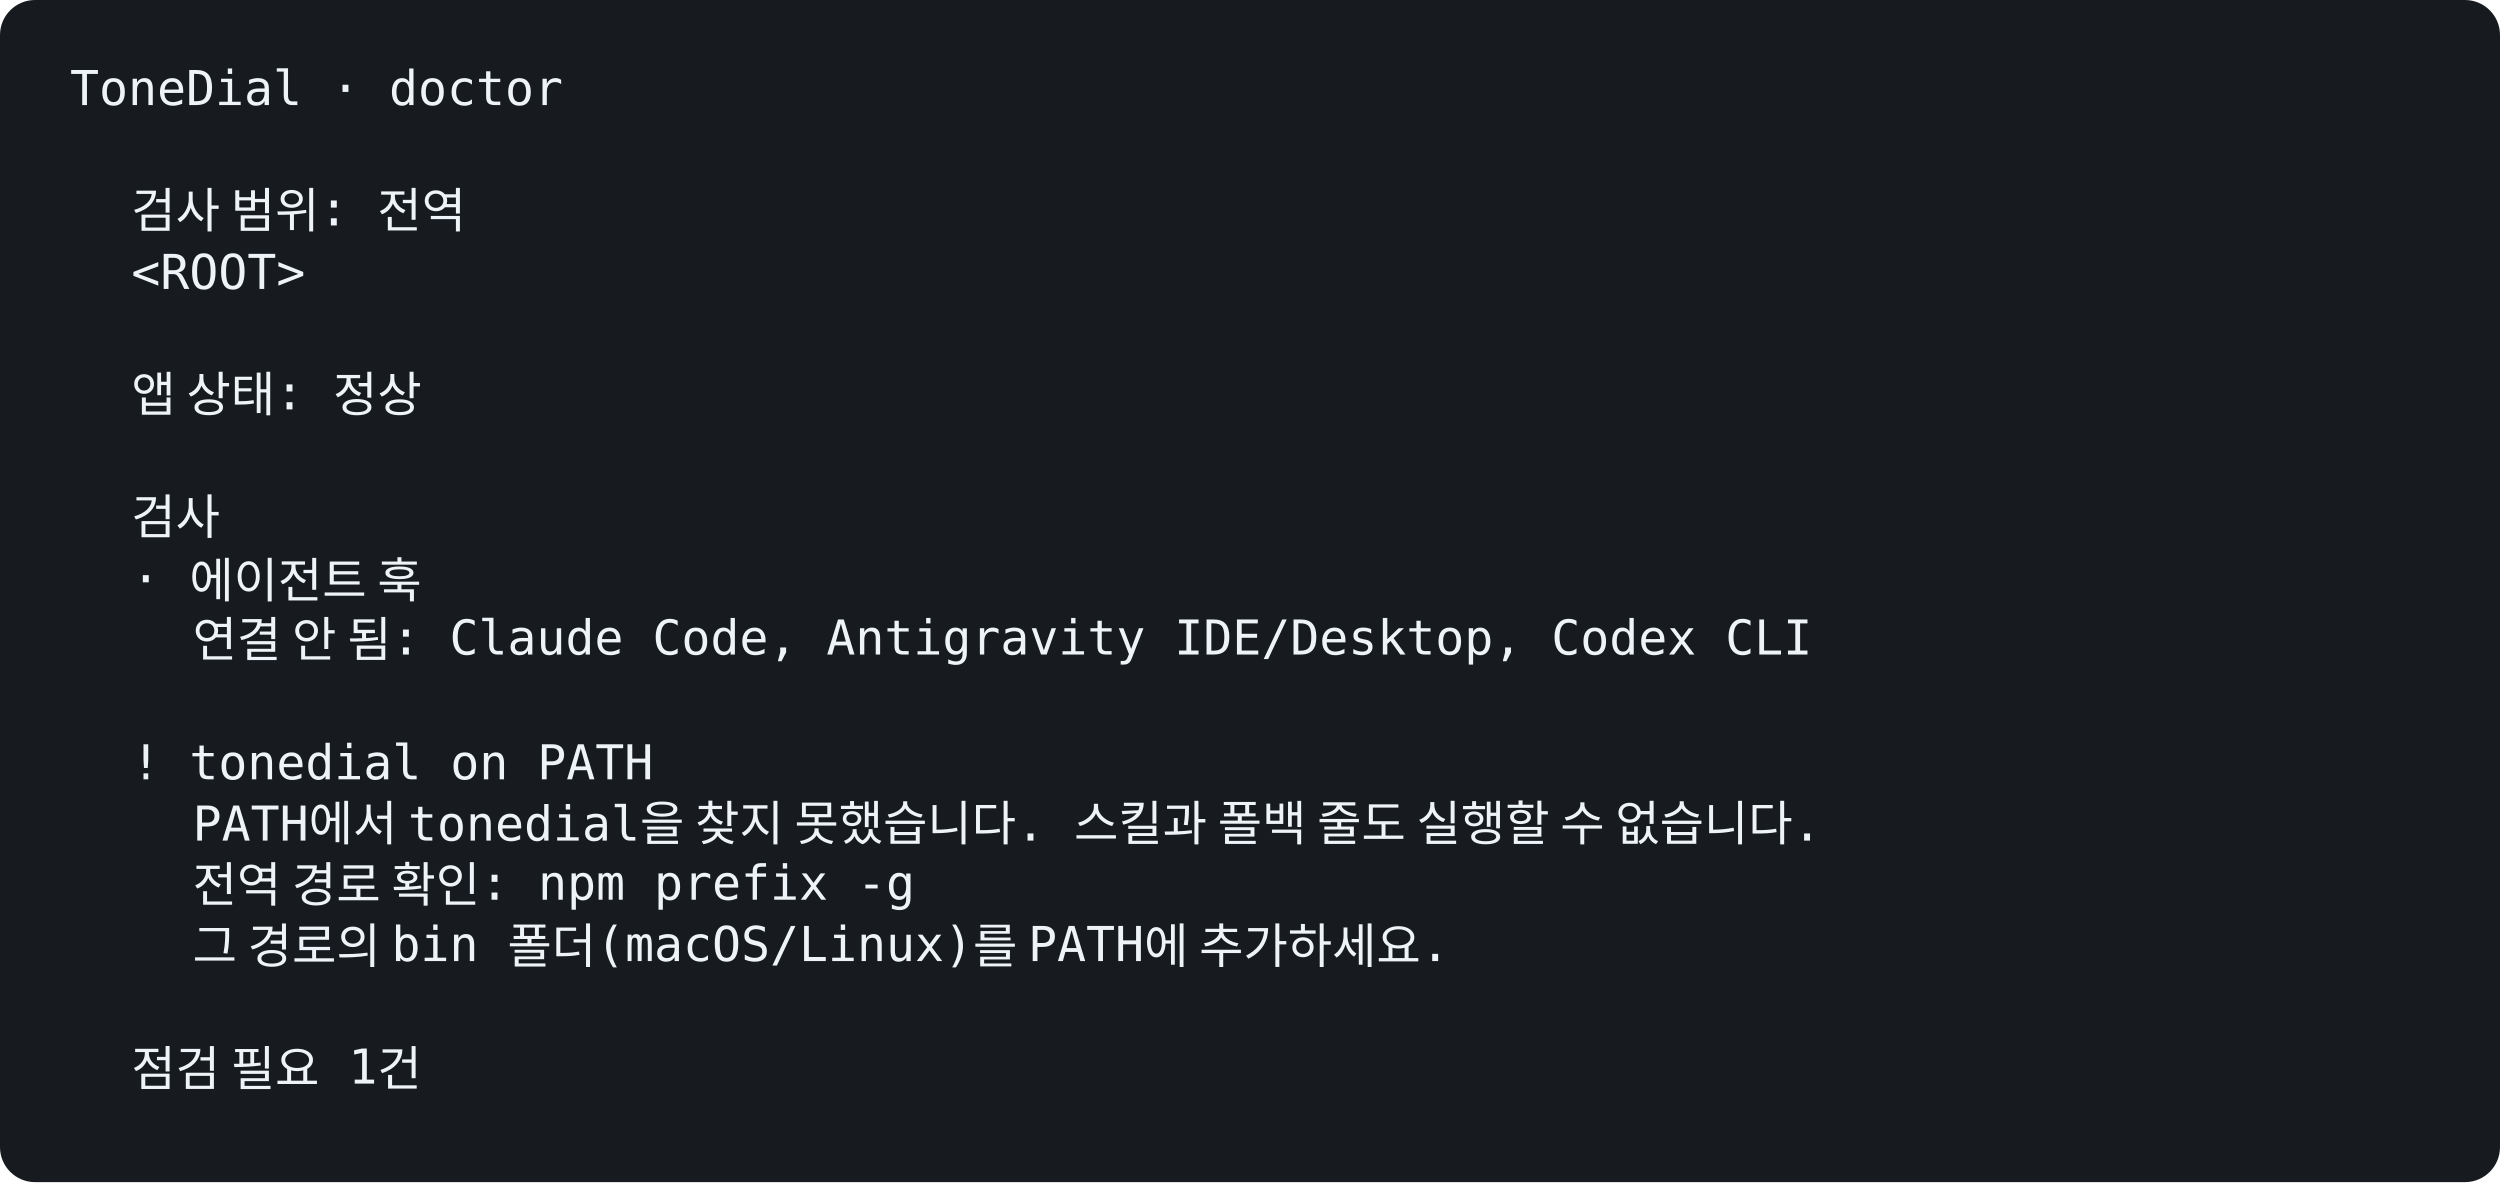
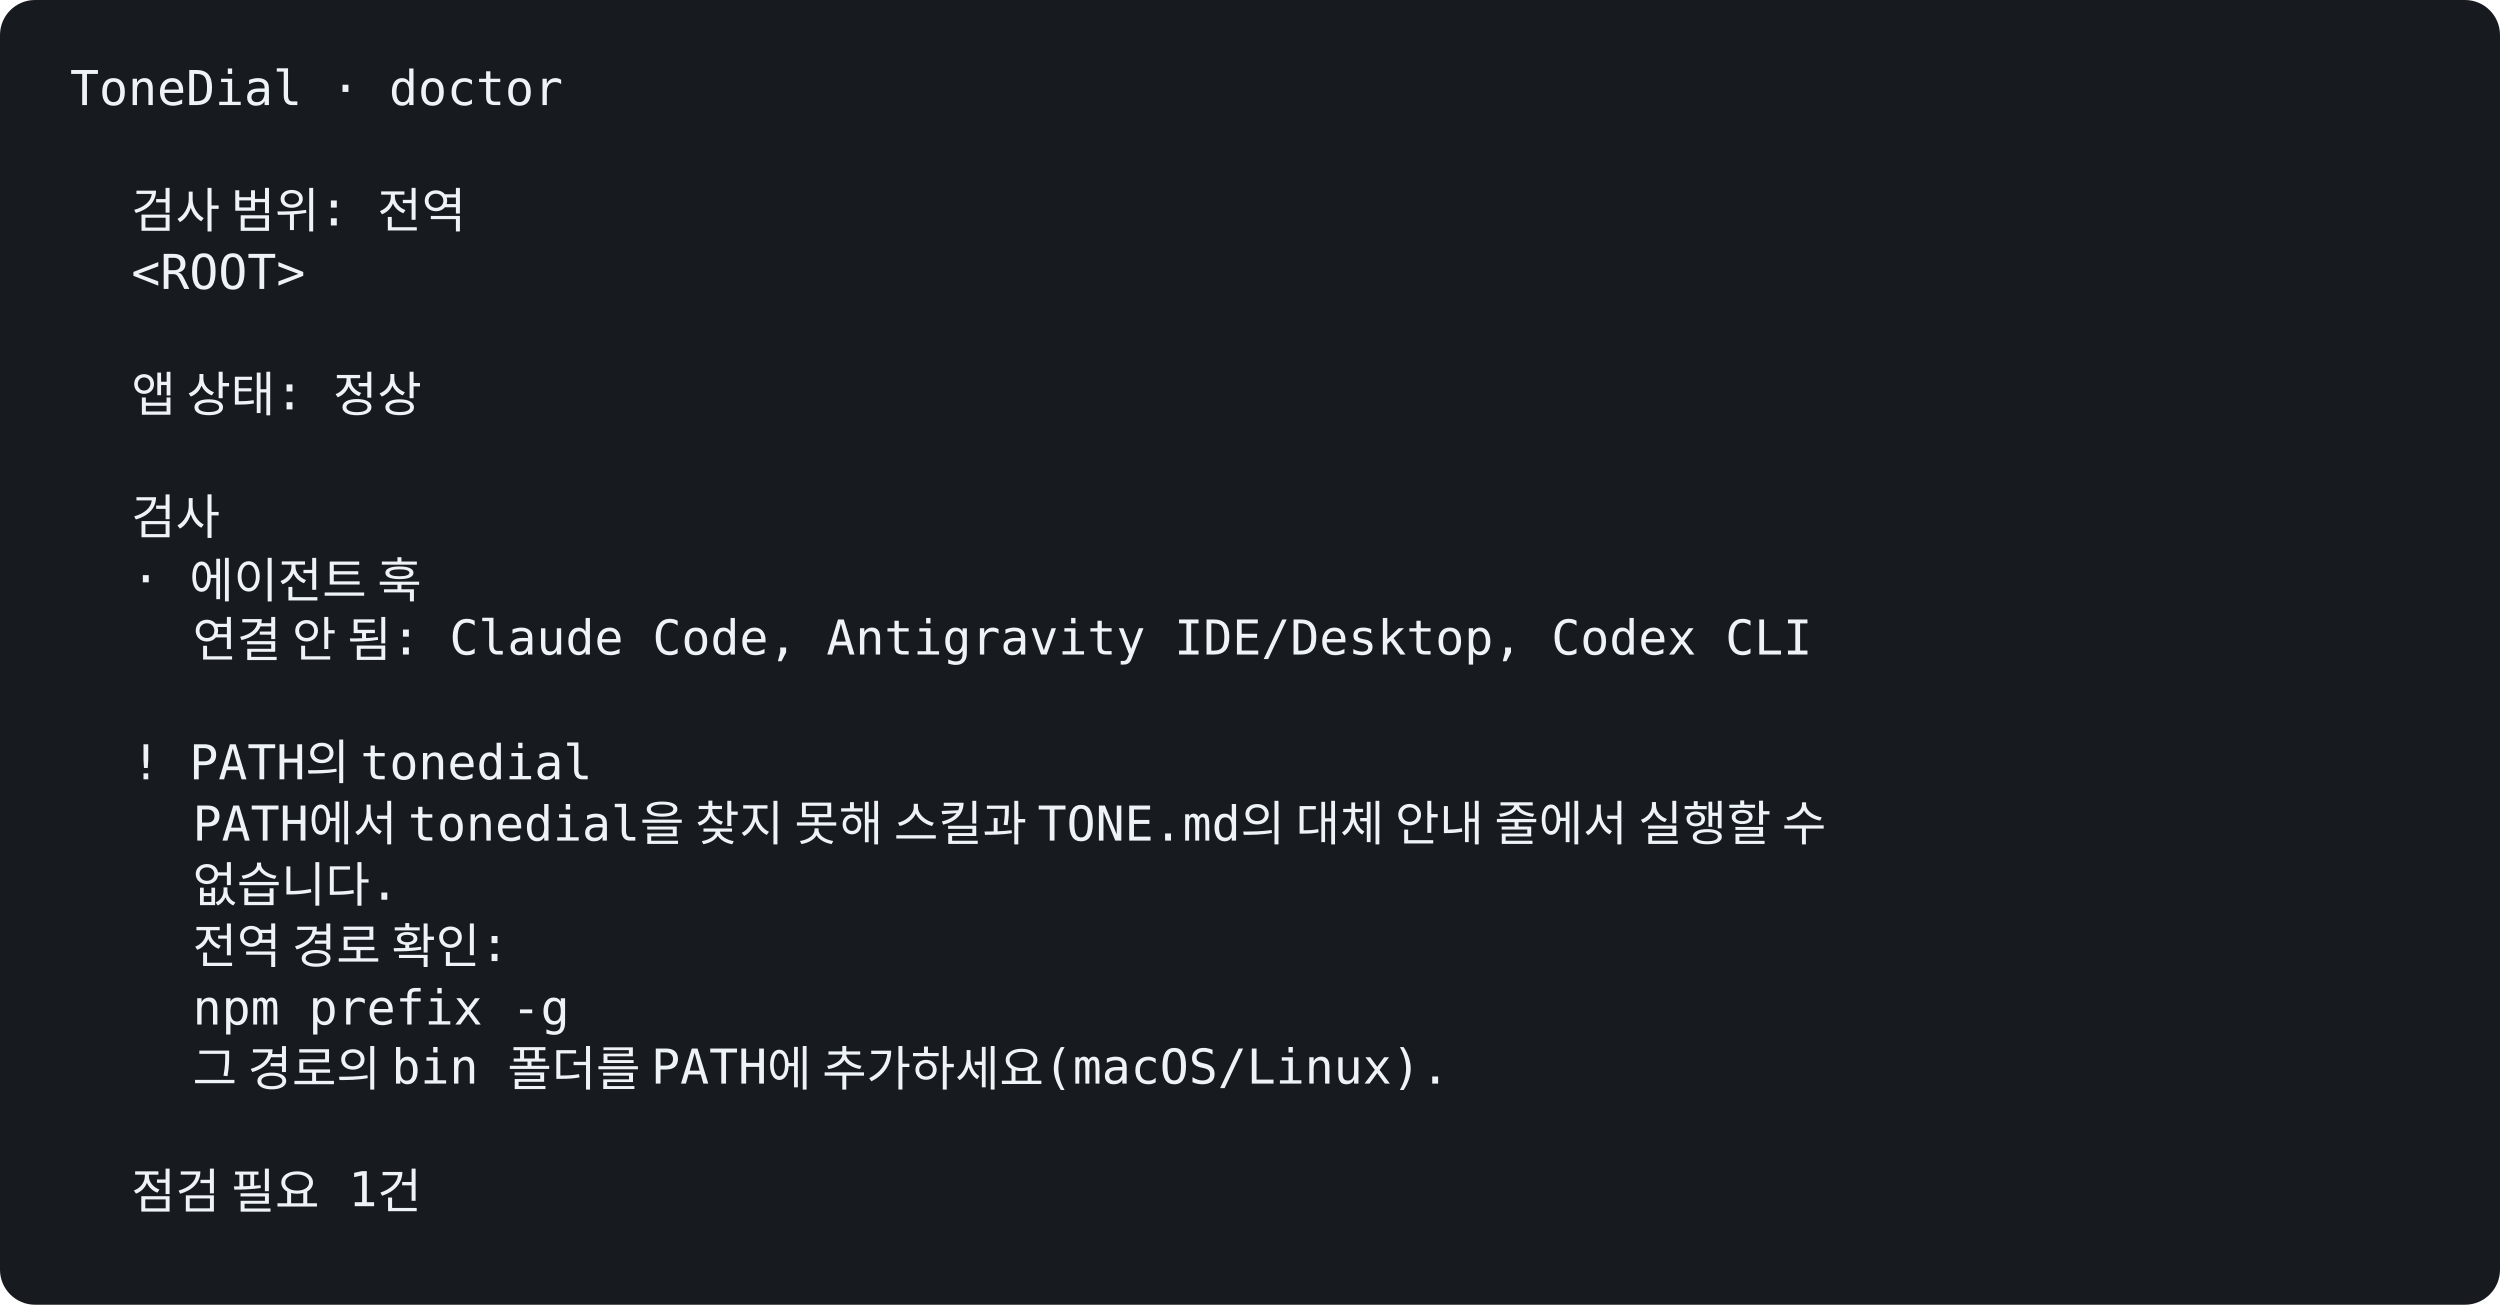
- <svg xmlns="http://www.w3.org/2000/svg" width="1142" height="540" viewBox="0 0 1142 540" role="img" aria-labelledby="title description">
+ <svg xmlns="http://www.w3.org/2000/svg" width="1142" height="596" viewBox="0 0 1142 596" role="img" aria-labelledby="title description">
  <rect width="100%" height="100%" rx="16" fill="#171b20" />
  <g font-family="ui-monospace, SFMono-Regular, Menlo, Consolas, monospace, system-ui" font-size="22">
    <text x="32" y="48" fill="#edf3f6" font-weight="400" opacity="1">ToneDial · doctor</text>
    <text x="60" y="104" fill="#edf3f6" font-weight="400" opacity="1">검사 범위: 전역</text>
    <text x="60" y="132" fill="#edf3f6" font-weight="400" opacity="1">&lt;ROOT&gt;</text>
    <text x="60" y="188" fill="#edf3f6" font-weight="400" opacity="1">앱 상태: 정상</text>
    <text x="60" y="244" fill="#edf3f6" font-weight="400" opacity="1">검사</text>
    <text x="60" y="272" fill="#edf3f6" font-weight="400" opacity="1">· 에이전트 훅</text>
    <text x="88" y="300" fill="#edf3f6" font-weight="400" opacity="1">연결 안 됨: Claude Code, Antigravity IDE/Desktop, Codex CLI</text>
-     <text x="60" y="356" fill="#edf3f6" font-weight="400" opacity="1">! tonedial on PATH</text>
-     <text x="88" y="384" fill="#edf3f6" font-weight="400" opacity="1">PATH에서 tonedial을 찾지 못했습니다. 스킬과 폴백 줄도 실행할 수 없습니다.</text>
-     <text x="88" y="412" fill="#edf3f6" font-weight="400" opacity="1">전역 경로 확인: npm prefix -g</text>
-     <text x="88" y="440" fill="#edf3f6" font-weight="400" opacity="1">그 경로의 bin 폴더(macOS/Linux)를 PATH에 추가하세요.</text>
-     <text x="60" y="496" fill="#edf3f6" font-weight="400" opacity="1">점검 필요 1건</text>
+     <text x="60" y="356" fill="#edf3f6" font-weight="400" opacity="1">! PATH의 tonedial</text>
+     <text x="88" y="384" fill="#edf3f6" font-weight="400" opacity="1">PATH에서 tonedial을 찾지 못해 스킬과 TONE.md의 대체 안내 줄에서 실행할 수</text>
+     <text x="88" y="412" fill="#edf3f6" font-weight="400" opacity="1">없습니다.</text>
+     <text x="88" y="440" fill="#edf3f6" font-weight="400" opacity="1">전역 경로 확인:</text>
+     <text x="88" y="468" fill="#edf3f6" font-weight="400" opacity="1">npm prefix -g</text>
+     <text x="88" y="496" fill="#edf3f6" font-weight="400" opacity="1">그 경로의 bin 폴더를 PATH에 추가하세요(macOS/Linux).</text>
+     <text x="60" y="552" fill="#edf3f6" font-weight="400" opacity="1">점검 필요 1건</text>
  </g>
</svg>
